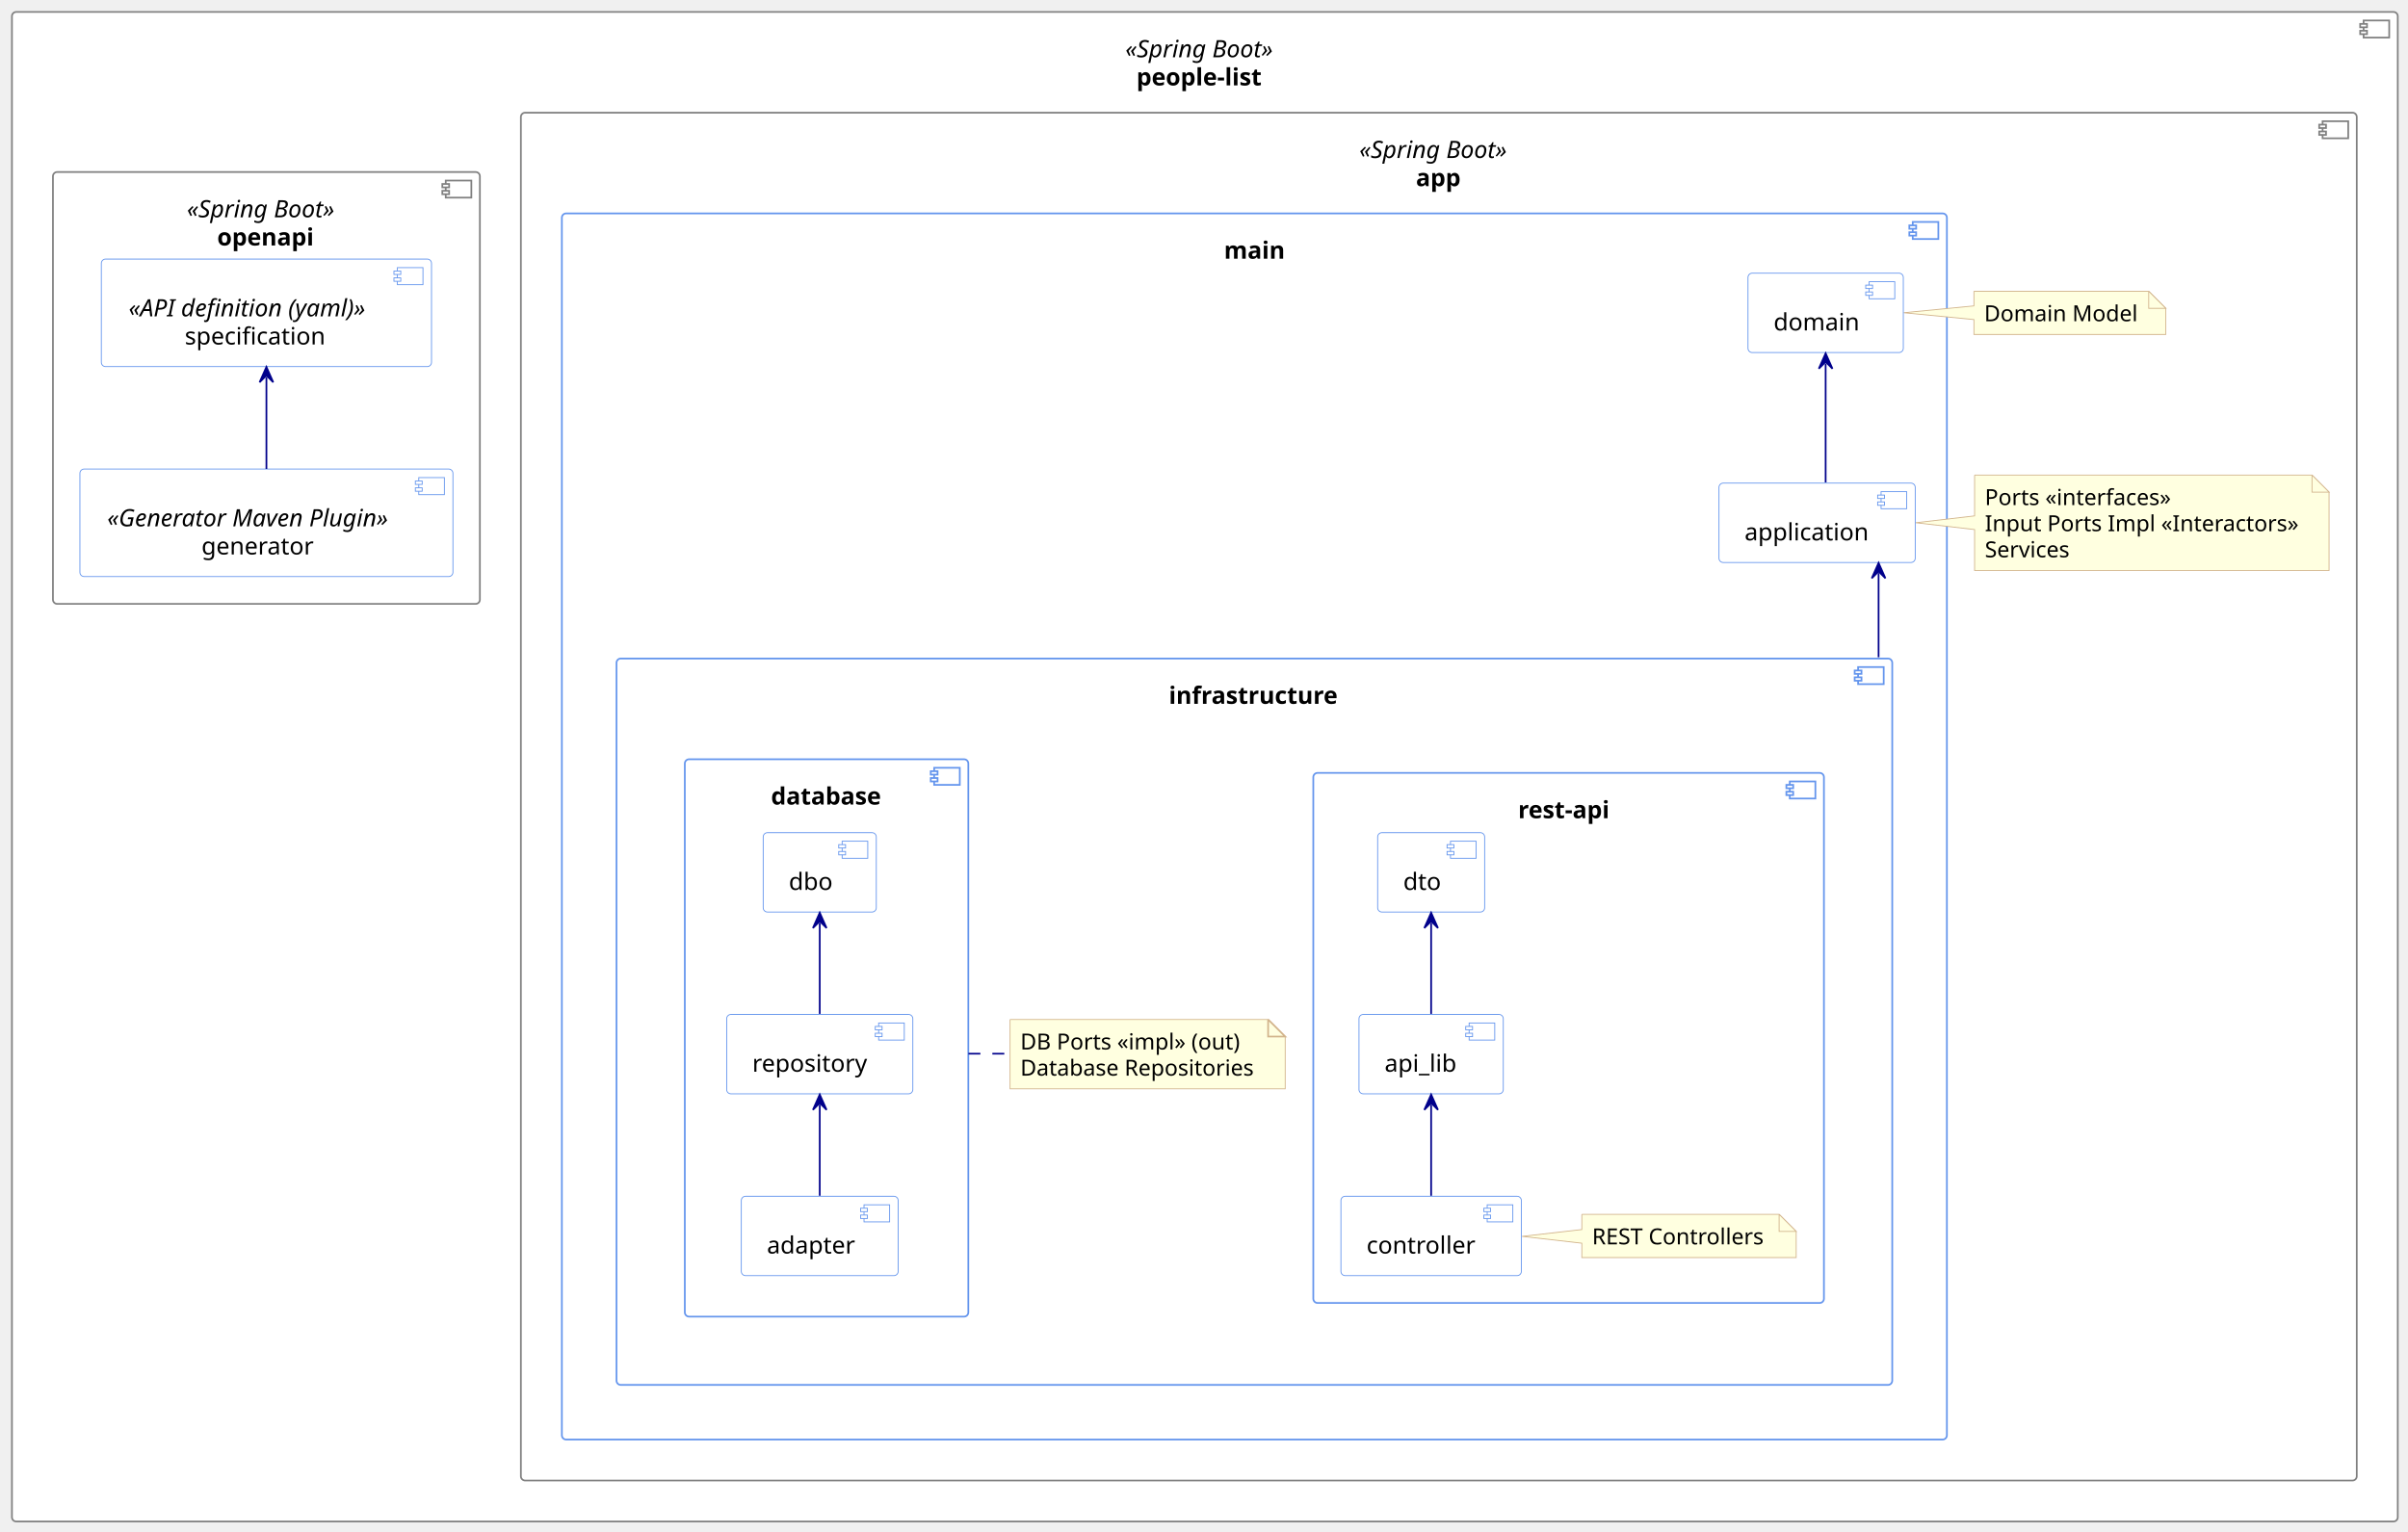
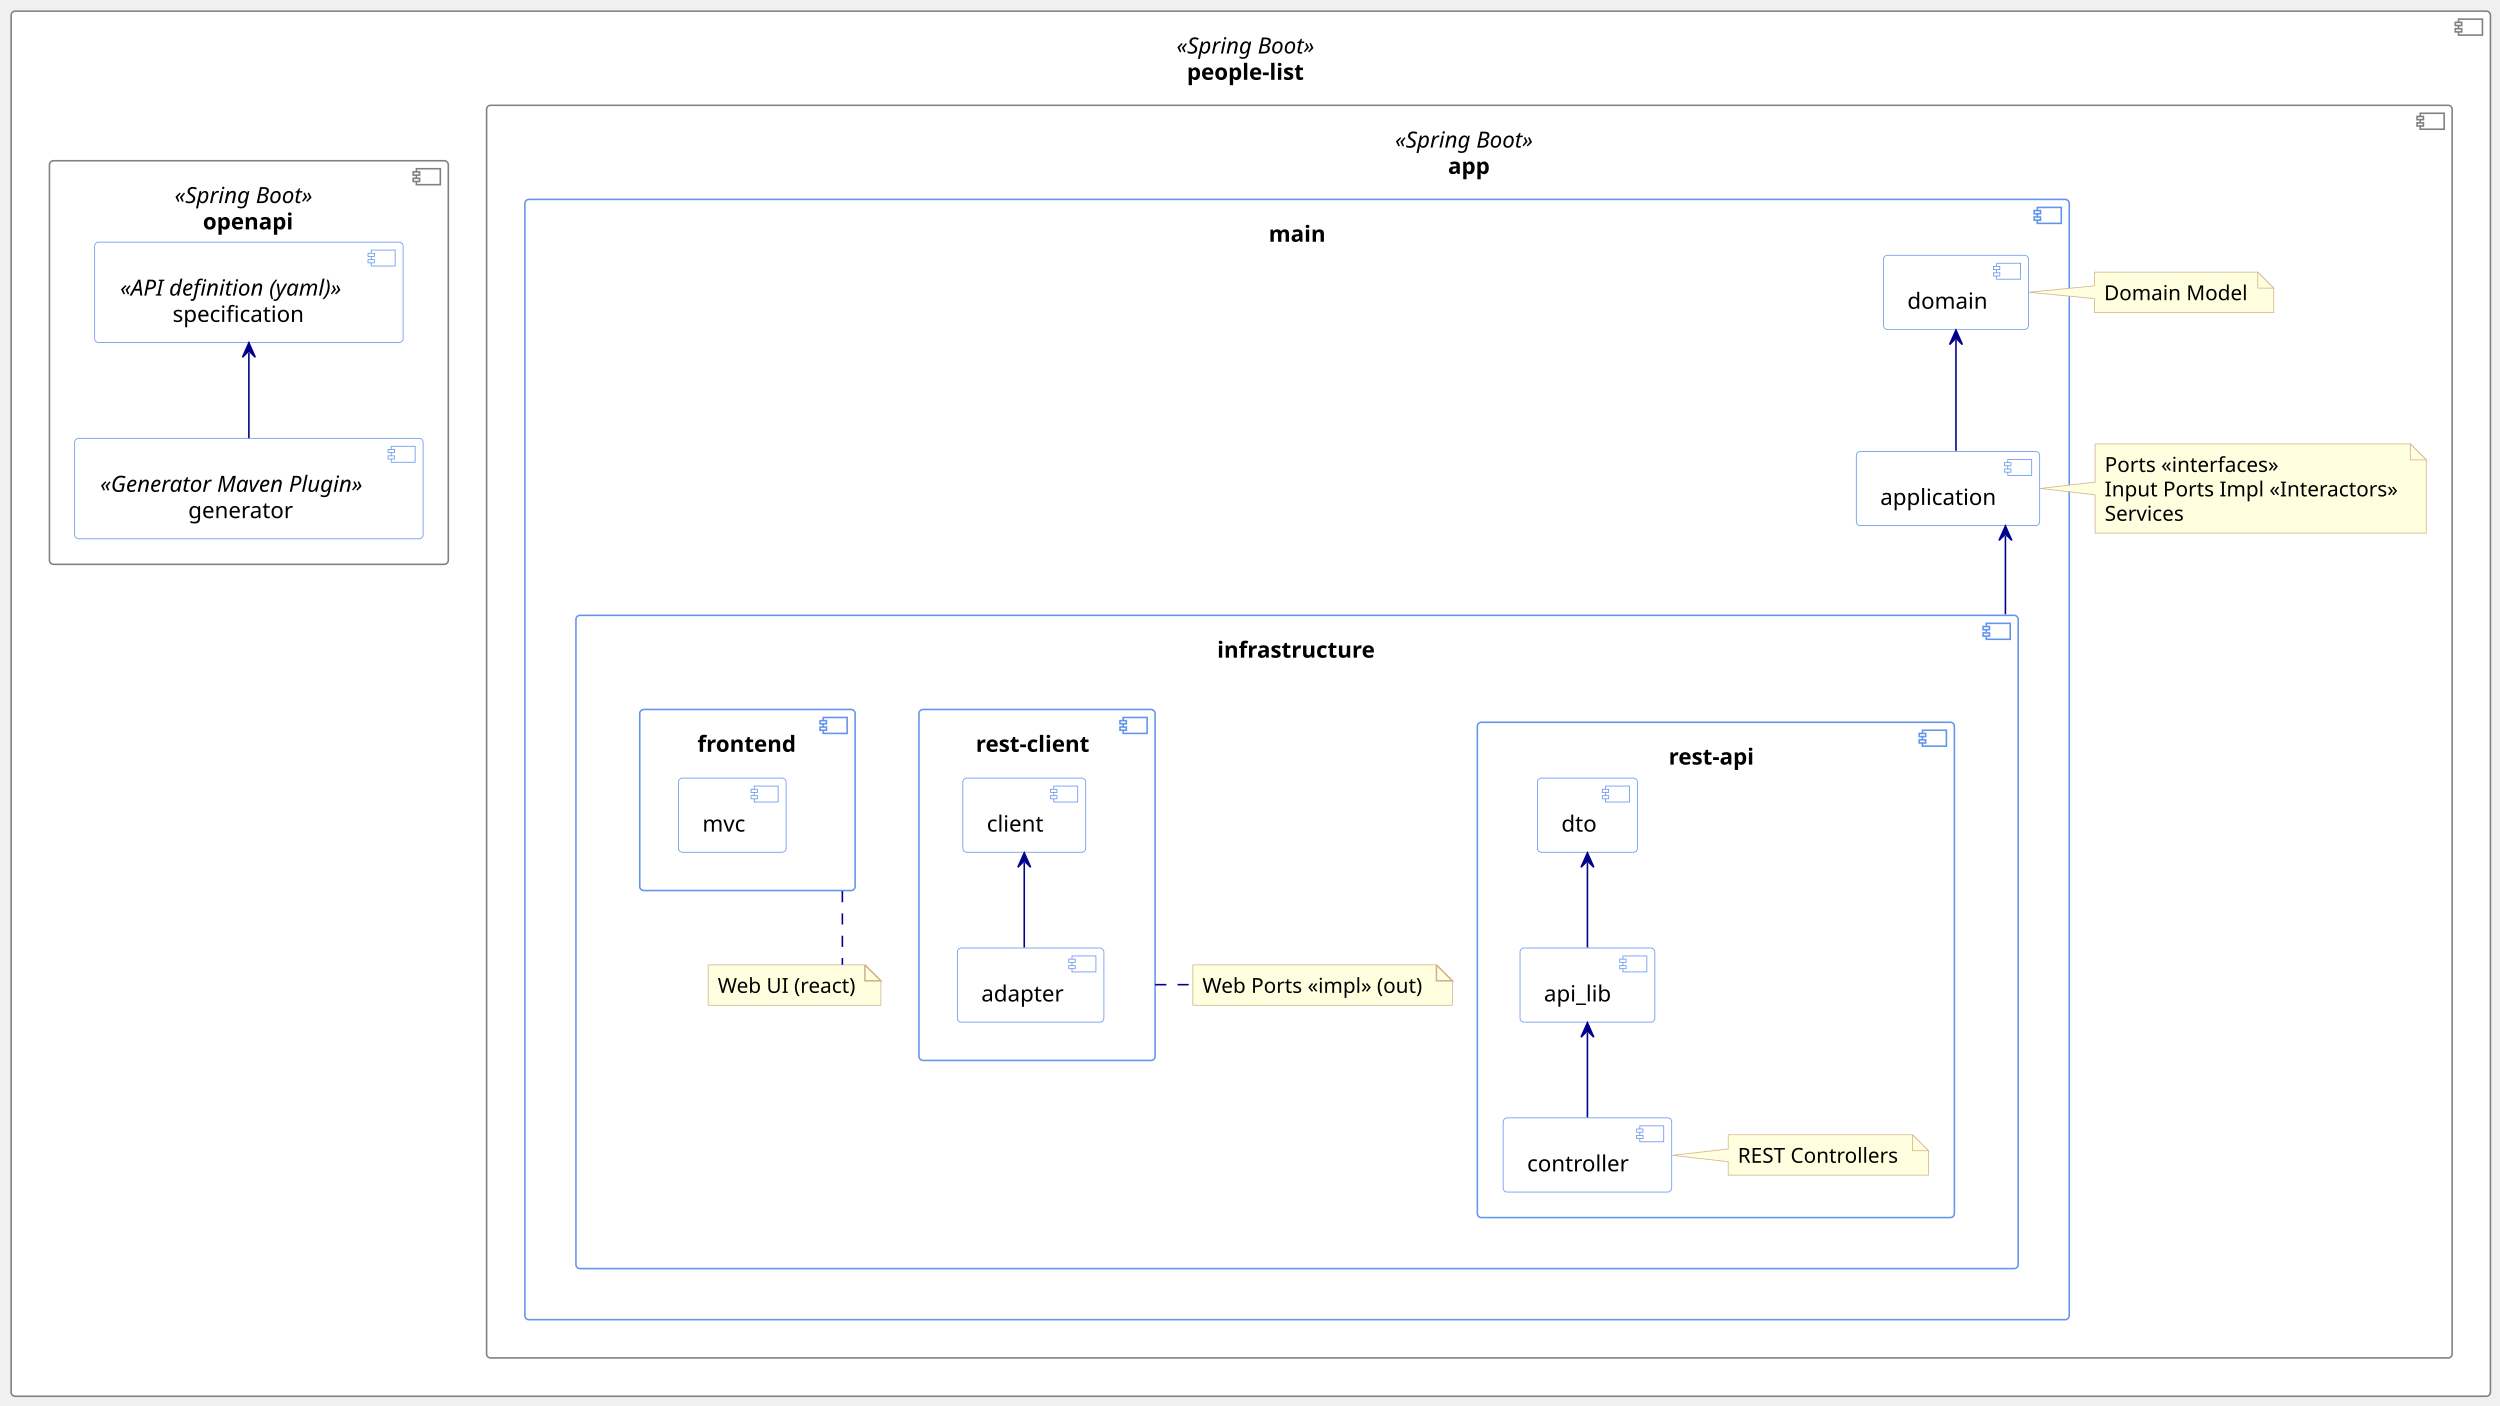
- <svg xmlns="http://www.w3.org/2000/svg" contentStyleType="text/css" data-diagram-type="DESCRIPTION" height="897px" preserveAspectRatio="none" style="width:1410px;height:897px;background:#FFFFFF;" version="1.1" viewBox="0 0 1410 897" width="1410px" zoomAndPan="magnify">
+ <svg xmlns="http://www.w3.org/2000/svg" contentStyleType="text/css" data-diagram-type="DESCRIPTION" height="881px" preserveAspectRatio="none" style="width:1567px;height:881px;background:#FFFFFF;" version="1.1" viewBox="0 0 1567 881" width="1567px" zoomAndPan="magnify">
  <defs />
  <g>
    <g class="cluster" data-entity="people_list" data-source-line="18" data-uid="ent0002" id="cluster_people_list">
-       <rect fill="#FFFFFF" height="884.17" rx="2.5" ry="2.5" style="stroke:#808080;stroke-width:1;" width="1397" x="7" y="7" />
-       <rect fill="#FFFFFF" height="10" style="stroke:#808080;stroke-width:1;" width="15" x="1384" y="12" />
-       <rect fill="#FFFFFF" height="2" style="stroke:#808080;stroke-width:1;" width="4" x="1382" y="14" />
-       <rect fill="#FFFFFF" height="2" style="stroke:#808080;stroke-width:1;" width="4" x="1382" y="18" />
-       <text fill="#000000" font-family="sans-serif" font-size="14" font-style="italic" lengthAdjust="spacing" textLength="93.133" x="658.934" y="33.535">«Spring Boot»</text>
-       <text fill="#000000" font-family="sans-serif" font-size="14" font-weight="bold" lengthAdjust="spacing" textLength="80.09" x="665.455" y="50.023">people-list</text>
+       <rect fill="#FFFFFF" height="868.17" rx="2.5" ry="2.5" style="stroke:#808080;stroke-width:1;" width="1554" x="7" y="7" />
+       <rect fill="#FFFFFF" height="10" style="stroke:#808080;stroke-width:1;" width="15" x="1541" y="12" />
+       <rect fill="#FFFFFF" height="2" style="stroke:#808080;stroke-width:1;" width="4" x="1539" y="14" />
+       <rect fill="#FFFFFF" height="2" style="stroke:#808080;stroke-width:1;" width="4" x="1539" y="18" />
+       <text fill="#000000" font-family="sans-serif" font-size="14" font-style="italic" lengthAdjust="spacing" textLength="93.133" x="737.434" y="33.535">«Spring Boot»</text>
+       <text fill="#000000" font-family="sans-serif" font-size="14" font-weight="bold" lengthAdjust="spacing" textLength="80.09" x="743.955" y="50.023">people-list</text>
    </g>
    <g class="cluster" data-entity="openapi" data-source-line="21" data-uid="ent0003" id="cluster_openapi">
      <rect fill="#FFFFFF" height="252.96" rx="2.5" ry="2.5" style="stroke:#808080;stroke-width:1;" width="250" x="31" y="100.75" />
      <rect fill="#FFFFFF" height="10" style="stroke:#808080;stroke-width:1;" width="15" x="261" y="105.75" />
      <rect fill="#FFFFFF" height="2" style="stroke:#808080;stroke-width:1;" width="4" x="259" y="107.75" />
      <rect fill="#FFFFFF" height="2" style="stroke:#808080;stroke-width:1;" width="4" x="259" y="111.75" />
      <text fill="#000000" font-family="sans-serif" font-size="14" font-style="italic" lengthAdjust="spacing" textLength="93.133" x="109.434" y="127.285">«Spring Boot»</text>
      <text fill="#000000" font-family="sans-serif" font-size="14" font-weight="bold" lengthAdjust="spacing" textLength="57.675" x="127.163" y="143.773">openapi</text>
    </g>
    <g class="cluster" data-entity="app" data-source-line="27" data-uid="ent0008" id="cluster_app">
-       <rect fill="#FFFFFF" height="801.17" rx="2.5" ry="2.5" style="stroke:#808080;stroke-width:1;" width="1075" x="305" y="66" />
-       <rect fill="#FFFFFF" height="10" style="stroke:#808080;stroke-width:1;" width="15" x="1360" y="71" />
-       <rect fill="#FFFFFF" height="2" style="stroke:#808080;stroke-width:1;" width="4" x="1358" y="73" />
-       <rect fill="#FFFFFF" height="2" style="stroke:#808080;stroke-width:1;" width="4" x="1358" y="77" />
-       <text fill="#000000" font-family="sans-serif" font-size="14" font-style="italic" lengthAdjust="spacing" textLength="93.133" x="795.934" y="92.535">«Spring Boot»</text>
-       <text fill="#000000" font-family="sans-serif" font-size="14" font-weight="bold" lengthAdjust="spacing" textLength="26.783" x="829.108" y="109.023">app</text>
+       <rect fill="#FFFFFF" height="785.17" rx="2.5" ry="2.5" style="stroke:#808080;stroke-width:1;" width="1232" x="305" y="66" />
+       <rect fill="#FFFFFF" height="10" style="stroke:#808080;stroke-width:1;" width="15" x="1517" y="71" />
+       <rect fill="#FFFFFF" height="2" style="stroke:#808080;stroke-width:1;" width="4" x="1515" y="73" />
+       <rect fill="#FFFFFF" height="2" style="stroke:#808080;stroke-width:1;" width="4" x="1515" y="77" />
+       <text fill="#000000" font-family="sans-serif" font-size="14" font-style="italic" lengthAdjust="spacing" textLength="93.133" x="874.434" y="92.535">«Spring Boot»</text>
+       <text fill="#000000" font-family="sans-serif" font-size="14" font-weight="bold" lengthAdjust="spacing" textLength="26.783" x="907.608" y="109.023">app</text>
    </g>
    <g class="cluster" data-entity="main" data-source-line="28" data-uid="ent0009" id="cluster_main">
-       <rect fill="#FFFFFF" height="718.17" rx="2.5" ry="2.5" style="stroke:#6495ED;stroke-width:1;" width="811" x="329" y="125" />
-       <rect fill="#FFFFFF" height="10" style="stroke:#6495ED;stroke-width:1;" width="15" x="1120" y="130" />
-       <rect fill="#FFFFFF" height="2" style="stroke:#6495ED;stroke-width:1;" width="4" x="1118" y="132" />
-       <rect fill="#FFFFFF" height="2" style="stroke:#6495ED;stroke-width:1;" width="4" x="1118" y="136" />
-       <text fill="#000000" font-family="sans-serif" font-size="14" font-weight="bold" lengthAdjust="spacing" textLength="35.554" x="716.723" y="151.535">main</text>
+       <rect fill="#FFFFFF" height="702.17" rx="2.5" ry="2.5" style="stroke:#6495ED;stroke-width:1;" width="968" x="329" y="125" />
+       <rect fill="#FFFFFF" height="10" style="stroke:#6495ED;stroke-width:1;" width="15" x="1277" y="130" />
+       <rect fill="#FFFFFF" height="2" style="stroke:#6495ED;stroke-width:1;" width="4" x="1275" y="132" />
+       <rect fill="#FFFFFF" height="2" style="stroke:#6495ED;stroke-width:1;" width="4" x="1275" y="136" />
+       <text fill="#000000" font-family="sans-serif" font-size="14" font-weight="bold" lengthAdjust="spacing" textLength="35.554" x="795.223" y="151.535">main</text>
    </g>
    <g class="cluster" data-entity="infrastructure" data-source-line="31" data-uid="ent0012" id="cluster_infrastructure">
-       <rect fill="#FFFFFF" height="425.46" rx="2.5" ry="2.5" style="stroke:#6495ED;stroke-width:1;" width="747" x="361" y="385.71" />
-       <rect fill="#FFFFFF" height="10" style="stroke:#6495ED;stroke-width:1;" width="15" x="1088" y="390.71" />
-       <rect fill="#FFFFFF" height="2" style="stroke:#6495ED;stroke-width:1;" width="4" x="1086" y="392.71" />
-       <rect fill="#FFFFFF" height="2" style="stroke:#6495ED;stroke-width:1;" width="4" x="1086" y="396.71" />
-       <text fill="#000000" font-family="sans-serif" font-size="14" font-weight="bold" lengthAdjust="spacing" textLength="100.181" x="684.41" y="412.245">infrastructure</text>
+       <rect fill="#FFFFFF" height="409.46" rx="2.5" ry="2.5" style="stroke:#6495ED;stroke-width:1;" width="904" x="361" y="385.71" />
+       <rect fill="#FFFFFF" height="10" style="stroke:#6495ED;stroke-width:1;" width="15" x="1245" y="390.71" />
+       <rect fill="#FFFFFF" height="2" style="stroke:#6495ED;stroke-width:1;" width="4" x="1243" y="392.71" />
+       <rect fill="#FFFFFF" height="2" style="stroke:#6495ED;stroke-width:1;" width="4" x="1243" y="396.71" />
+       <text fill="#000000" font-family="sans-serif" font-size="14" font-weight="bold" lengthAdjust="spacing" textLength="100.181" x="762.91" y="412.245">infrastructure</text>
    </g>
-     <g class="cluster" data-entity="adapterDatabase" data-source-line="32" data-uid="ent0013" id="cluster_adapterDatabase">
-       <rect fill="#FFFFFF" height="326.46" rx="2.5" ry="2.5" style="stroke:#6495ED;stroke-width:1;" width="166" x="401" y="444.71" />
-       <rect fill="#FFFFFF" height="10" style="stroke:#6495ED;stroke-width:1;" width="15" x="547" y="449.71" />
-       <rect fill="#FFFFFF" height="2" style="stroke:#6495ED;stroke-width:1;" width="4" x="545" y="451.71" />
-       <rect fill="#FFFFFF" height="2" style="stroke:#6495ED;stroke-width:1;" width="4" x="545" y="455.71" />
-       <text fill="#000000" font-family="sans-serif" font-size="14" font-weight="bold" lengthAdjust="spacing" textLength="65.037" x="451.481" y="471.245">database</text>
+     <g class="cluster" data-entity="frontend" data-source-line="32" data-uid="ent0013" id="cluster_frontend">
+       <rect fill="#FFFFFF" height="113.48" rx="2.5" ry="2.5" style="stroke:#6495ED;stroke-width:1;" width="135" x="401" y="444.71" />
+       <rect fill="#FFFFFF" height="10" style="stroke:#6495ED;stroke-width:1;" width="15" x="516" y="449.71" />
+       <rect fill="#FFFFFF" height="2" style="stroke:#6495ED;stroke-width:1;" width="4" x="514" y="451.71" />
+       <rect fill="#FFFFFF" height="2" style="stroke:#6495ED;stroke-width:1;" width="4" x="514" y="455.71" />
+       <text fill="#000000" font-family="sans-serif" font-size="14" font-weight="bold" lengthAdjust="spacing" textLength="62.651" x="437.174" y="471.245">frontend</text>
    </g>
-     <g class="cluster" data-entity="restApi" data-source-line="43" data-uid="ent0024" id="cluster_restApi">
-       <rect fill="#FFFFFF" height="310.46" rx="2.5" ry="2.5" style="stroke:#6495ED;stroke-width:1;" width="299" x="769" y="452.71" />
-       <rect fill="#FFFFFF" height="10" style="stroke:#6495ED;stroke-width:1;" width="15" x="1048" y="457.71" />
-       <rect fill="#FFFFFF" height="2" style="stroke:#6495ED;stroke-width:1;" width="4" x="1046" y="459.71" />
-       <rect fill="#FFFFFF" height="2" style="stroke:#6495ED;stroke-width:1;" width="4" x="1046" y="463.71" />
-       <text fill="#000000" font-family="sans-serif" font-size="14" font-weight="bold" lengthAdjust="spacing" textLength="59.158" x="888.921" y="479.245">rest-api</text>
+     <g class="cluster" data-entity="adapterRESTClientIdp" data-source-line="39" data-uid="ent0018" id="cluster_adapterRESTClientIdp">
+       <rect fill="#FFFFFF" height="219.97" rx="2.5" ry="2.5" style="stroke:#6495ED;stroke-width:1;" width="148" x="576" y="444.71" />
+       <rect fill="#FFFFFF" height="10" style="stroke:#6495ED;stroke-width:1;" width="15" x="704" y="449.71" />
+       <rect fill="#FFFFFF" height="2" style="stroke:#6495ED;stroke-width:1;" width="4" x="702" y="451.71" />
+       <rect fill="#FFFFFF" height="2" style="stroke:#6495ED;stroke-width:1;" width="4" x="702" y="455.71" />
+       <text fill="#000000" font-family="sans-serif" font-size="14" font-weight="bold" lengthAdjust="spacing" textLength="76.727" x="611.637" y="471.245">rest-client</text>
+     </g>
+     <g class="cluster" data-entity="restApi" data-source-line="48" data-uid="ent0026" id="cluster_restApi">
+       <rect fill="#FFFFFF" height="310.46" rx="2.5" ry="2.5" style="stroke:#6495ED;stroke-width:1;" width="299" x="926" y="452.71" />
+       <rect fill="#FFFFFF" height="10" style="stroke:#6495ED;stroke-width:1;" width="15" x="1205" y="457.71" />
+       <rect fill="#FFFFFF" height="2" style="stroke:#6495ED;stroke-width:1;" width="4" x="1203" y="459.71" />
+       <rect fill="#FFFFFF" height="2" style="stroke:#6495ED;stroke-width:1;" width="4" x="1203" y="463.71" />
+       <text fill="#000000" font-family="sans-serif" font-size="14" font-weight="bold" lengthAdjust="spacing" textLength="59.158" x="1045.921" y="479.245">rest-api</text>
    </g>
    <g class="entity" data-entity="generator" data-source-line="22" data-uid="ent0004" id="entity_generator">
      <rect fill="#FFFFFF" height="62.977" rx="2.5" ry="2.5" style="stroke:#6495ED;stroke-width:0.5;" width="218.422" x="46.79" y="274.73" />
      <rect fill="#FFFFFF" height="10" style="stroke:#6495ED;stroke-width:0.5;" width="15" x="245.212" y="279.73" />
      <rect fill="#FFFFFF" height="2" style="stroke:#6495ED;stroke-width:0.5;" width="4" x="243.212" y="281.73" />
      <rect fill="#FFFFFF" height="2" style="stroke:#6495ED;stroke-width:0.5;" width="4" x="243.212" y="285.73" />
      <text fill="#000000" font-family="sans-serif" font-size="14" font-style="italic" lengthAdjust="spacing" textLength="176.422" x="62.79" y="308.265">«Generator Maven Plugin»</text>
      <text fill="#000000" font-family="sans-serif" font-size="14" lengthAdjust="spacing" textLength="66.042" x="117.98" y="324.753">generator</text>
    </g>
    <g class="entity" data-entity="specification" data-source-line="23" data-uid="ent0005" id="entity_specification">
      <rect fill="#FFFFFF" height="62.977" rx="2.5" ry="2.5" style="stroke:#6495ED;stroke-width:0.5;" width="193.341" x="59.33" y="151.75" />
      <rect fill="#FFFFFF" height="10" style="stroke:#6495ED;stroke-width:0.5;" width="15" x="232.671" y="156.75" />
      <rect fill="#FFFFFF" height="2" style="stroke:#6495ED;stroke-width:0.5;" width="4" x="230.671" y="158.75" />
      <rect fill="#FFFFFF" height="2" style="stroke:#6495ED;stroke-width:0.5;" width="4" x="230.671" y="162.75" />
      <text fill="#000000" font-family="sans-serif" font-size="14" font-style="italic" lengthAdjust="spacing" textLength="151.341" x="75.33" y="185.285">«API definition (yaml)»</text>
      <text fill="#000000" font-family="sans-serif" font-size="14" lengthAdjust="spacing" textLength="85.634" x="108.183" y="201.773">specification</text>
    </g>
-     <g class="entity" data-entity="GMN39" data-source-line="61" data-uid="ent0040" id="entity_GMN39">
-       <path d="M1155.83,170.59 L1155.83,179.17 L1114.64,183.17 L1155.83,187.17 L1155.83,195.9 A0,0 0 0 0 1155.83,195.9 L1268.173,195.9 A0,0 0 0 0 1268.173,195.9 L1268.173,180.59 L1258.173,170.59 L1155.83,170.59 A0,0 0 0 0 1155.83,170.59" fill="#FFFFE0" style="stroke:#D2B48C;stroke-width:0.5;" />
-       <path d="M1258.173,170.59 L1258.173,180.59 L1268.173,180.59 L1258.173,170.59" fill="#FFFFE0" style="stroke:#D2B48C;stroke-width:0.5;" />
-       <text fill="#000000" font-family="sans-serif" font-size="13" lengthAdjust="spacing" textLength="91.343" x="1161.83" y="188.158">Domain Model</text>
+     <g class="entity" data-entity="GMN41" data-source-line="66" data-uid="ent0042" id="entity_GMN41">
+       <path d="M1312.83,170.59 L1312.83,179.17 L1271.64,183.17 L1312.83,187.17 L1312.83,195.9 A0,0 0 0 0 1312.83,195.9 L1425.173,195.9 A0,0 0 0 0 1425.173,195.9 L1425.173,180.59 L1415.173,170.59 L1312.83,170.59 A0,0 0 0 0 1312.83,170.59" fill="#FFFFE0" style="stroke:#D2B48C;stroke-width:0.5;" />
+       <path d="M1415.173,170.59 L1415.173,180.59 L1425.173,180.59 L1415.173,170.59" fill="#FFFFE0" style="stroke:#D2B48C;stroke-width:0.5;" />
+       <text fill="#000000" font-family="sans-serif" font-size="13" lengthAdjust="spacing" textLength="91.343" x="1318.83" y="188.158">Domain Model</text>
    </g>
-     <g class="entity" data-entity="GMN42" data-source-line="65" data-uid="ent0043" id="entity_GMN42">
-       <path d="M1156.22,278.25 L1156.22,302.17 L1121.75,306.17 L1156.22,310.17 L1156.22,334.182 A0,0 0 0 0 1156.22,334.182 L1363.778,334.182 A0,0 0 0 0 1363.778,334.182 L1363.778,288.25 L1353.778,278.25 L1156.22,278.25 A0,0 0 0 0 1156.22,278.25" fill="#FFFFE0" style="stroke:#D2B48C;stroke-width:0.5;" />
-       <path d="M1353.778,278.25 L1353.778,288.25 L1363.778,288.25 L1353.778,278.25" fill="#FFFFE0" style="stroke:#D2B48C;stroke-width:0.5;" />
-       <text fill="#000000" font-family="sans-serif" font-size="13" lengthAdjust="spacing" textLength="111.452" x="1162.22" y="295.818">Ports «interfaces»</text>
-       <text fill="#000000" font-family="sans-serif" font-size="13" lengthAdjust="spacing" textLength="186.558" x="1162.22" y="311.129">Input Ports Impl «Interactors»</text>
-       <text fill="#000000" font-family="sans-serif" font-size="13" lengthAdjust="spacing" textLength="50.578" x="1162.22" y="326.44">Services</text>
+     <g class="entity" data-entity="GMN44" data-source-line="70" data-uid="ent0045" id="entity_GMN44">
+       <path d="M1313.22,278.25 L1313.22,302.17 L1278.75,306.17 L1313.22,310.17 L1313.22,334.182 A0,0 0 0 0 1313.22,334.182 L1520.778,334.182 A0,0 0 0 0 1520.778,334.182 L1520.778,288.25 L1510.778,278.25 L1313.22,278.25 A0,0 0 0 0 1313.22,278.25" fill="#FFFFE0" style="stroke:#D2B48C;stroke-width:0.5;" />
+       <path d="M1510.778,278.25 L1510.778,288.25 L1520.778,288.25 L1510.778,278.25" fill="#FFFFE0" style="stroke:#D2B48C;stroke-width:0.5;" />
+       <text fill="#000000" font-family="sans-serif" font-size="13" lengthAdjust="spacing" textLength="111.452" x="1319.22" y="295.818">Ports «interfaces»</text>
+       <text fill="#000000" font-family="sans-serif" font-size="13" lengthAdjust="spacing" textLength="186.558" x="1319.22" y="311.129">Input Ports Impl «Interactors»</text>
+       <text fill="#000000" font-family="sans-serif" font-size="13" lengthAdjust="spacing" textLength="50.578" x="1319.22" y="326.44">Services</text>
    </g>
    <g class="entity" data-entity="domain" data-source-line="29" data-uid="ent0010" id="entity_domain">
-       <rect fill="#FFFFFF" height="46.488" rx="2.5" ry="2.5" style="stroke:#6495ED;stroke-width:0.5;" width="90.948" x="1023.53" y="160" />
-       <rect fill="#FFFFFF" height="10" style="stroke:#6495ED;stroke-width:0.5;" width="15" x="1094.478" y="165" />
-       <rect fill="#FFFFFF" height="2" style="stroke:#6495ED;stroke-width:0.5;" width="4" x="1092.478" y="167" />
-       <rect fill="#FFFFFF" height="2" style="stroke:#6495ED;stroke-width:0.5;" width="4" x="1092.478" y="171" />
-       <text fill="#000000" font-family="sans-serif" font-size="14" lengthAdjust="spacing" textLength="50.948" x="1038.53" y="193.535">domain</text>
+       <rect fill="#FFFFFF" height="46.488" rx="2.5" ry="2.5" style="stroke:#6495ED;stroke-width:0.5;" width="90.948" x="1180.53" y="160" />
+       <rect fill="#FFFFFF" height="10" style="stroke:#6495ED;stroke-width:0.5;" width="15" x="1251.478" y="165" />
+       <rect fill="#FFFFFF" height="2" style="stroke:#6495ED;stroke-width:0.5;" width="4" x="1249.478" y="167" />
+       <rect fill="#FFFFFF" height="2" style="stroke:#6495ED;stroke-width:0.5;" width="4" x="1249.478" y="171" />
+       <text fill="#000000" font-family="sans-serif" font-size="14" lengthAdjust="spacing" textLength="50.948" x="1195.53" y="193.535">domain</text>
    </g>
    <g class="entity" data-entity="application" data-source-line="30" data-uid="ent0011" id="entity_application">
-       <rect fill="#FFFFFF" height="46.488" rx="2.5" ry="2.5" style="stroke:#6495ED;stroke-width:0.5;" width="114.922" x="1006.54" y="282.97" />
-       <rect fill="#FFFFFF" height="10" style="stroke:#6495ED;stroke-width:0.5;" width="15" x="1101.462" y="287.97" />
-       <rect fill="#FFFFFF" height="2" style="stroke:#6495ED;stroke-width:0.5;" width="4" x="1099.462" y="289.97" />
-       <rect fill="#FFFFFF" height="2" style="stroke:#6495ED;stroke-width:0.5;" width="4" x="1099.462" y="293.97" />
-       <text fill="#000000" font-family="sans-serif" font-size="14" lengthAdjust="spacing" textLength="74.922" x="1021.54" y="316.505">application</text>
+       <rect fill="#FFFFFF" height="46.488" rx="2.5" ry="2.5" style="stroke:#6495ED;stroke-width:0.5;" width="114.922" x="1163.54" y="282.97" />
+       <rect fill="#FFFFFF" height="10" style="stroke:#6495ED;stroke-width:0.5;" width="15" x="1258.462" y="287.97" />
+       <rect fill="#FFFFFF" height="2" style="stroke:#6495ED;stroke-width:0.5;" width="4" x="1256.462" y="289.97" />
+       <rect fill="#FFFFFF" height="2" style="stroke:#6495ED;stroke-width:0.5;" width="4" x="1256.462" y="293.97" />
+       <text fill="#000000" font-family="sans-serif" font-size="14" lengthAdjust="spacing" textLength="74.922" x="1178.54" y="316.505">application</text>
    </g>
-     <g class="entity" data-entity="GMN21" data-source-line="40" data-uid="ent0022" id="entity_GMN21">
-       <path d="M591.44,597.13 L591.44,637.751 L752.552,637.751 L752.552,607.13 L742.552,597.13 L591.44,597.13" fill="#FFFFE0" style="stroke:#D2B48C;stroke-width:0.5;" />
-       <path d="M742.552,597.13 L742.552,607.13 L752.552,607.13 L742.552,597.13" fill="#FFFFE0" style="stroke:#D2B48C;stroke-width:1;" />
-       <text fill="#000000" font-family="sans-serif" font-size="13" lengthAdjust="spacing" textLength="132.361" x="597.44" y="614.698">DB Ports «impl» (out)</text>
-       <text fill="#000000" font-family="sans-serif" font-size="13" lengthAdjust="spacing" textLength="140.112" x="597.44" y="630.009">Database Repositories</text>
+     <g class="entity" data-entity="GMN15" data-source-line="36" data-uid="ent0016" id="entity_GMN15">
+       <path d="M443.88,604.78 L443.88,630.091 L552.122,630.091 L552.122,614.78 L542.122,604.78 L443.88,604.78" fill="#FFFFE0" style="stroke:#D2B48C;stroke-width:0.5;" />
+       <path d="M542.122,604.78 L542.122,614.78 L552.122,614.78 L542.122,604.78" fill="#FFFFE0" style="stroke:#D2B48C;stroke-width:1;" />
+       <text fill="#000000" font-family="sans-serif" font-size="13" lengthAdjust="spacing" textLength="87.242" x="449.88" y="622.348">Web UI (react)</text>
    </g>
-     <g class="entity" data-entity="dbo" data-source-line="33" data-uid="ent0014" id="entity_dbo">
-       <rect fill="#FFFFFF" height="46.488" rx="2.5" ry="2.5" style="stroke:#6495ED;stroke-width:0.5;" width="66.223" x="446.89" y="487.71" />
-       <rect fill="#FFFFFF" height="10" style="stroke:#6495ED;stroke-width:0.5;" width="15" x="493.113" y="492.71" />
-       <rect fill="#FFFFFF" height="2" style="stroke:#6495ED;stroke-width:0.5;" width="4" x="491.113" y="494.71" />
-       <rect fill="#FFFFFF" height="2" style="stroke:#6495ED;stroke-width:0.5;" width="4" x="491.113" y="498.71" />
-       <text fill="#000000" font-family="sans-serif" font-size="14" lengthAdjust="spacing" textLength="26.223" x="461.89" y="521.245">dbo</text>
+     <g class="entity" data-entity="GMN23" data-source-line="45" data-uid="ent0024" id="entity_GMN23">
+       <path d="M747.65,604.78 L747.65,630.091 L910.342,630.091 L910.342,614.78 L900.342,604.78 L747.65,604.78" fill="#FFFFE0" style="stroke:#D2B48C;stroke-width:0.5;" />
+       <path d="M900.342,604.78 L900.342,614.78 L910.342,614.78 L900.342,604.78" fill="#FFFFE0" style="stroke:#D2B48C;stroke-width:1;" />
+       <text fill="#000000" font-family="sans-serif" font-size="13" lengthAdjust="spacing" textLength="141.692" x="753.65" y="622.348">Web Ports «impl» (out)</text>
    </g>
-     <g class="entity" data-entity="repository" data-source-line="34" data-uid="ent0015" id="entity_repository">
-       <rect fill="#FFFFFF" height="46.488" rx="2.5" ry="2.5" style="stroke:#6495ED;stroke-width:0.5;" width="109.002" x="425.5" y="594.19" />
-       <rect fill="#FFFFFF" height="10" style="stroke:#6495ED;stroke-width:0.5;" width="15" x="514.502" y="599.19" />
-       <rect fill="#FFFFFF" height="2" style="stroke:#6495ED;stroke-width:0.5;" width="4" x="512.502" y="601.19" />
-       <rect fill="#FFFFFF" height="2" style="stroke:#6495ED;stroke-width:0.5;" width="4" x="512.502" y="605.19" />
-       <text fill="#000000" font-family="sans-serif" font-size="14" lengthAdjust="spacing" textLength="69.002" x="440.5" y="627.725">repository</text>
+     <g class="entity" data-entity="mvc" data-source-line="33" data-uid="ent0014" id="entity_mvc">
+       <rect fill="#FFFFFF" height="46.488" rx="2.5" ry="2.5" style="stroke:#6495ED;stroke-width:0.5;" width="67.487" x="425.26" y="487.71" />
+       <rect fill="#FFFFFF" height="10" style="stroke:#6495ED;stroke-width:0.5;" width="15" x="472.747" y="492.71" />
+       <rect fill="#FFFFFF" height="2" style="stroke:#6495ED;stroke-width:0.5;" width="4" x="470.747" y="494.71" />
+       <rect fill="#FFFFFF" height="2" style="stroke:#6495ED;stroke-width:0.5;" width="4" x="470.747" y="498.71" />
+       <text fill="#000000" font-family="sans-serif" font-size="14" lengthAdjust="spacing" textLength="27.487" x="440.26" y="521.245">mvc</text>
    </g>
-     <g class="entity" data-entity="adapter" data-source-line="35" data-uid="ent0016" id="entity_adapter">
-       <rect fill="#FFFFFF" height="46.488" rx="2.5" ry="2.5" style="stroke:#6495ED;stroke-width:0.5;" width="91.851" x="434.07" y="700.68" />
-       <rect fill="#FFFFFF" height="10" style="stroke:#6495ED;stroke-width:0.5;" width="15" x="505.921" y="705.68" />
-       <rect fill="#FFFFFF" height="2" style="stroke:#6495ED;stroke-width:0.5;" width="4" x="503.921" y="707.68" />
-       <rect fill="#FFFFFF" height="2" style="stroke:#6495ED;stroke-width:0.5;" width="4" x="503.921" y="711.68" />
-       <text fill="#000000" font-family="sans-serif" font-size="14" lengthAdjust="spacing" textLength="51.851" x="449.07" y="734.215">adapter</text>
+     <g class="entity" data-entity="adapter" data-source-line="40" data-uid="ent0019" id="entity_adapter">
+       <rect fill="#FFFFFF" height="46.488" rx="2.5" ry="2.5" style="stroke:#6495ED;stroke-width:0.5;" width="91.851" x="600.07" y="594.19" />
+       <rect fill="#FFFFFF" height="10" style="stroke:#6495ED;stroke-width:0.5;" width="15" x="671.921" y="599.19" />
+       <rect fill="#FFFFFF" height="2" style="stroke:#6495ED;stroke-width:0.5;" width="4" x="669.921" y="601.19" />
+       <rect fill="#FFFFFF" height="2" style="stroke:#6495ED;stroke-width:0.5;" width="4" x="669.921" y="605.19" />
+       <text fill="#000000" font-family="sans-serif" font-size="14" lengthAdjust="spacing" textLength="51.851" x="615.07" y="627.725">adapter</text>
    </g>
-     <g class="entity" data-entity="api_lib" data-source-line="44" data-uid="ent0025" id="entity_api_lib">
-       <rect fill="#FFFFFF" height="46.488" rx="2.5" ry="2.5" style="stroke:#6495ED;stroke-width:0.5;" width="84.495" x="795.75" y="594.19" />
-       <rect fill="#FFFFFF" height="10" style="stroke:#6495ED;stroke-width:0.5;" width="15" x="860.245" y="599.19" />
-       <rect fill="#FFFFFF" height="2" style="stroke:#6495ED;stroke-width:0.5;" width="4" x="858.245" y="601.19" />
-       <rect fill="#FFFFFF" height="2" style="stroke:#6495ED;stroke-width:0.5;" width="4" x="858.245" y="605.19" />
-       <text fill="#000000" font-family="sans-serif" font-size="14" lengthAdjust="spacing" textLength="44.495" x="810.75" y="627.725">api_lib</text>
+     <g class="entity" data-entity="client" data-source-line="41" data-uid="ent0020" id="entity_client">
+       <rect fill="#FFFFFF" height="46.488" rx="2.5" ry="2.5" style="stroke:#6495ED;stroke-width:0.5;" width="76.989" x="603.51" y="487.71" />
+       <rect fill="#FFFFFF" height="10" style="stroke:#6495ED;stroke-width:0.5;" width="15" x="660.499" y="492.71" />
+       <rect fill="#FFFFFF" height="2" style="stroke:#6495ED;stroke-width:0.5;" width="4" x="658.499" y="494.71" />
+       <rect fill="#FFFFFF" height="2" style="stroke:#6495ED;stroke-width:0.5;" width="4" x="658.499" y="498.71" />
+       <text fill="#000000" font-family="sans-serif" font-size="14" lengthAdjust="spacing" textLength="36.989" x="618.51" y="521.245">client</text>
    </g>
-     <g class="entity" data-entity="restApiDto" data-source-line="45" data-uid="ent0026" id="entity_restApiDto">
-       <rect fill="#FFFFFF" height="46.488" rx="2.5" ry="2.5" style="stroke:#6495ED;stroke-width:0.5;" width="62.648" x="806.68" y="487.71" />
-       <rect fill="#FFFFFF" height="10" style="stroke:#6495ED;stroke-width:0.5;" width="15" x="849.327" y="492.71" />
-       <rect fill="#FFFFFF" height="2" style="stroke:#6495ED;stroke-width:0.5;" width="4" x="847.327" y="494.71" />
-       <rect fill="#FFFFFF" height="2" style="stroke:#6495ED;stroke-width:0.5;" width="4" x="847.327" y="498.71" />
-       <text fill="#000000" font-family="sans-serif" font-size="14" lengthAdjust="spacing" textLength="22.648" x="821.68" y="521.245">dto</text>
+     <g class="entity" data-entity="api_lib" data-source-line="49" data-uid="ent0027" id="entity_api_lib">
+       <rect fill="#FFFFFF" height="46.488" rx="2.5" ry="2.5" style="stroke:#6495ED;stroke-width:0.5;" width="84.495" x="952.75" y="594.19" />
+       <rect fill="#FFFFFF" height="10" style="stroke:#6495ED;stroke-width:0.5;" width="15" x="1017.245" y="599.19" />
+       <rect fill="#FFFFFF" height="2" style="stroke:#6495ED;stroke-width:0.5;" width="4" x="1015.245" y="601.19" />
+       <rect fill="#FFFFFF" height="2" style="stroke:#6495ED;stroke-width:0.5;" width="4" x="1015.245" y="605.19" />
+       <text fill="#000000" font-family="sans-serif" font-size="14" lengthAdjust="spacing" textLength="44.495" x="967.75" y="627.725">api_lib</text>
    </g>
-     <g class="entity" data-entity="controller" data-source-line="46" data-uid="ent0027" id="entity_controller">
-       <rect fill="#FFFFFF" height="46.488" rx="2.5" ry="2.5" style="stroke:#6495ED;stroke-width:0.5;" width="105.645" x="785.18" y="700.68" />
-       <rect fill="#FFFFFF" height="10" style="stroke:#6495ED;stroke-width:0.5;" width="15" x="870.826" y="705.68" />
-       <rect fill="#FFFFFF" height="2" style="stroke:#6495ED;stroke-width:0.5;" width="4" x="868.826" y="707.68" />
-       <rect fill="#FFFFFF" height="2" style="stroke:#6495ED;stroke-width:0.5;" width="4" x="868.826" y="711.68" />
-       <text fill="#000000" font-family="sans-serif" font-size="14" lengthAdjust="spacing" textLength="65.645" x="800.18" y="734.215">controller</text>
+     <g class="entity" data-entity="restApiDto" data-source-line="50" data-uid="ent0028" id="entity_restApiDto">
+       <rect fill="#FFFFFF" height="46.488" rx="2.5" ry="2.5" style="stroke:#6495ED;stroke-width:0.5;" width="62.648" x="963.68" y="487.71" />
+       <rect fill="#FFFFFF" height="10" style="stroke:#6495ED;stroke-width:0.5;" width="15" x="1006.327" y="492.71" />
+       <rect fill="#FFFFFF" height="2" style="stroke:#6495ED;stroke-width:0.5;" width="4" x="1004.327" y="494.71" />
+       <rect fill="#FFFFFF" height="2" style="stroke:#6495ED;stroke-width:0.5;" width="4" x="1004.327" y="498.71" />
+       <text fill="#000000" font-family="sans-serif" font-size="14" lengthAdjust="spacing" textLength="22.648" x="978.68" y="521.245">dto</text>
    </g>
-     <g class="entity" data-entity="GMN32" data-source-line="50" data-uid="ent0033" id="entity_GMN32">
-       <path d="M926.24,711.27 L926.24,720.17 L891.24,724.17 L926.24,728.17 L926.24,736.581 A0,0 0 0 0 926.24,736.581 L1051.761,736.581 A0,0 0 0 0 1051.761,736.581 L1051.761,721.27 L1041.761,711.27 L926.24,711.27 A0,0 0 0 0 926.24,711.27" fill="#FFFFE0" style="stroke:#D2B48C;stroke-width:0.5;" />
-       <path d="M1041.761,711.27 L1041.761,721.27 L1051.761,721.27 L1041.761,711.27" fill="#FFFFE0" style="stroke:#D2B48C;stroke-width:0.5;" />
-       <text fill="#000000" font-family="sans-serif" font-size="13" lengthAdjust="spacing" textLength="104.52" x="932.24" y="728.838">REST Controllers</text>
+     <g class="entity" data-entity="controller" data-source-line="51" data-uid="ent0029" id="entity_controller">
+       <rect fill="#FFFFFF" height="46.488" rx="2.5" ry="2.5" style="stroke:#6495ED;stroke-width:0.5;" width="105.645" x="942.18" y="700.68" />
+       <rect fill="#FFFFFF" height="10" style="stroke:#6495ED;stroke-width:0.5;" width="15" x="1027.825" y="705.68" />
+       <rect fill="#FFFFFF" height="2" style="stroke:#6495ED;stroke-width:0.5;" width="4" x="1025.825" y="707.68" />
+       <rect fill="#FFFFFF" height="2" style="stroke:#6495ED;stroke-width:0.5;" width="4" x="1025.825" y="711.68" />
+       <text fill="#000000" font-family="sans-serif" font-size="14" lengthAdjust="spacing" textLength="65.645" x="957.18" y="734.215">controller</text>
+     </g>
+     <g class="entity" data-entity="GMN34" data-source-line="55" data-uid="ent0035" id="entity_GMN34">
+       <path d="M1083.24,711.27 L1083.24,720.17 L1048.24,724.17 L1083.24,728.17 L1083.24,736.581 A0,0 0 0 0 1083.24,736.581 L1208.761,736.581 A0,0 0 0 0 1208.761,736.581 L1208.761,721.27 L1198.761,711.27 L1083.24,711.27 A0,0 0 0 0 1083.24,711.27" fill="#FFFFE0" style="stroke:#D2B48C;stroke-width:0.5;" />
+       <path d="M1198.761,711.27 L1198.761,721.27 L1208.761,721.27 L1198.761,711.27" fill="#FFFFE0" style="stroke:#D2B48C;stroke-width:0.5;" />
+       <text fill="#000000" font-family="sans-serif" font-size="13" lengthAdjust="spacing" textLength="104.52" x="1089.24" y="728.838">REST Controllers</text>
    </g>
    <g class="link" data-entity-1="specification" data-entity-2="generator" data-source-line="24" data-uid="lnk7" id="link_specification_generator">
      <path d="M156,220.91 C156,239.27 156,256.31 156,274.65" fill="none" id="specification-backto-generator" style="stroke:#00008B;stroke-width:1;" />
      <polygon fill="#00008B" points="156,214.91,152,223.91,156,219.91,160,223.91,156,214.91" style="stroke:#00008B;stroke-width:1;" />
    </g>
-     <g class="link" data-entity-1="dbo" data-entity-2="repository" data-source-line="36" data-uid="lnk18" id="link_dbo_repository">
-       <path d="M480,540.58 C480,558.23 480,576.24 480,593.87" fill="none" id="dbo-backto-repository" style="stroke:#00008B;stroke-width:1;" />
-       <polygon fill="#00008B" points="480,534.58,476,543.58,480,539.58,484,543.58,480,534.58" style="stroke:#00008B;stroke-width:1;" />
+     <g class="link" data-entity-1="frontend" data-entity-2="GMN15" data-source-line="36" data-uid="lnk17" id="link_frontend_GMN15">
+       <path d="M528,558.518 C528,558.671 528,558.823 528,558.976 C528,559.281 528,559.587 528,559.893 C528,560.504 528,561.117 528,561.729 C528,562.955 528,564.182 528,565.409 C528,570.314 528,575.206 528,579.918 C528,589.341 528,598.043 528,604.69" fill="none" id="frontend-GMN15" style="stroke:#00008B;stroke-width:1;stroke-dasharray:7,7;" />
    </g>
-     <g class="link" data-entity-1="repository" data-entity-2="adapter" data-source-line="37" data-uid="lnk20" id="link_repository_adapter">
-       <path d="M480,647.07 C480,664.72 480,682.73 480,700.36" fill="none" id="repository-backto-adapter" style="stroke:#00008B;stroke-width:1;" />
-       <polygon fill="#00008B" points="480,641.07,476,650.07,480,646.07,484,650.07,480,641.07" style="stroke:#00008B;stroke-width:1;" />
+     <g class="link" data-entity-1="client" data-entity-2="adapter" data-source-line="42" data-uid="lnk22" id="link_client_adapter">
+       <path d="M642,540.58 C642,558.23 642,576.24 642,593.87" fill="none" id="client-backto-adapter" style="stroke:#00008B;stroke-width:1;" />
+       <polygon fill="#00008B" points="642,534.58,638,543.58,642,539.58,646,543.58,642,534.58" style="stroke:#00008B;stroke-width:1;" />
    </g>
-     <g class="link" data-entity-1="adapterDatabase" data-entity-2="GMN21" data-source-line="40" data-uid="lnk23" id="link_adapterDatabase_GMN21">
-       <path d="M567.068,617.17 C567.111,617.17 567.154,617.17 567.196,617.17 C567.538,617.17 567.889,617.17 568.249,617.17 C574.005,617.17 582.025,617.17 591.08,617.17" fill="none" id="adapterDatabase-GMN21" style="stroke:#00008B;stroke-width:1;stroke-dasharray:7,7;" />
+     <g class="link" data-entity-1="adapterRESTClientIdp" data-entity-2="GMN23" data-source-line="45" data-uid="lnk25" id="link_adapterRESTClientIdp_GMN23">
+       <path d="M724.064,617.17 C724.105,617.17 724.147,617.17 724.189,617.17 C724.273,617.17 724.358,617.17 724.443,617.17 C724.613,617.17 724.785,617.17 724.96,617.17 C730.545,617.17 738.34,617.17 747.18,617.17" fill="none" id="adapterRESTClientIdp-GMN23" style="stroke:#00008B;stroke-width:1;stroke-dasharray:7,7;" />
    </g>
-     <g class="link" data-entity-1="restApiDto" data-entity-2="api_lib" data-source-line="47" data-uid="lnk29" id="link_restApiDto_api_lib">
-       <path d="M838,540.58 C838,558.23 838,576.24 838,593.87" fill="none" id="restApiDto-backto-api_lib" style="stroke:#00008B;stroke-width:1;" />
-       <polygon fill="#00008B" points="838,534.58,834,543.58,838,539.58,842,543.58,838,534.58" style="stroke:#00008B;stroke-width:1;" />
+     <g class="link" data-entity-1="restApiDto" data-entity-2="api_lib" data-source-line="52" data-uid="lnk31" id="link_restApiDto_api_lib">
+       <path d="M995,540.58 C995,558.23 995,576.24 995,593.87" fill="none" id="restApiDto-backto-api_lib" style="stroke:#00008B;stroke-width:1;" />
+       <polygon fill="#00008B" points="995,534.58,991,543.58,995,539.58,999,543.58,995,534.58" style="stroke:#00008B;stroke-width:1;" />
    </g>
-     <g class="link" data-entity-1="api_lib" data-entity-2="controller" data-source-line="48" data-uid="lnk31" id="link_api_lib_controller">
-       <path d="M838,647.07 C838,664.72 838,682.73 838,700.36" fill="none" id="api_lib-backto-controller" style="stroke:#00008B;stroke-width:1;" />
-       <polygon fill="#00008B" points="838,641.07,834,650.07,838,646.07,842,650.07,838,641.07" style="stroke:#00008B;stroke-width:1;" />
+     <g class="link" data-entity-1="api_lib" data-entity-2="controller" data-source-line="53" data-uid="lnk33" id="link_api_lib_controller">
+       <path d="M995,647.07 C995,664.72 995,682.73 995,700.36" fill="none" id="api_lib-backto-controller" style="stroke:#00008B;stroke-width:1;" />
+       <polygon fill="#00008B" points="995,641.07,991,650.07,995,646.07,999,650.07,995,641.07" style="stroke:#00008B;stroke-width:1;" />
    </g>
-     <g class="link" data-entity-1="domain" data-entity-2="application" data-source-line="56" data-uid="lnk36" id="link_domain_application">
-       <path d="M1069,212.95 C1069,234.73 1069,260.83 1069,282.58" fill="none" id="domain-backto-application" style="stroke:#00008B;stroke-width:1;" />
-       <polygon fill="#00008B" points="1069,206.95,1065,215.95,1069,211.95,1073,215.95,1069,206.95" style="stroke:#00008B;stroke-width:1;" />
+     <g class="link" data-entity-1="domain" data-entity-2="application" data-source-line="61" data-uid="lnk38" id="link_domain_application">
+       <path d="M1226,212.95 C1226,234.73 1226,260.83 1226,282.58" fill="none" id="domain-backto-application" style="stroke:#00008B;stroke-width:1;" />
+       <polygon fill="#00008B" points="1226,206.95,1222,215.95,1226,211.95,1230,215.95,1226,206.95" style="stroke:#00008B;stroke-width:1;" />
    </g>
-     <g class="link" data-entity-1="application" data-entity-2="infrastructure" data-source-line="57" data-uid="lnk38" id="link_application_infrastructure">
-       <path d="M1100,335.7 C1100,348.515 1100,359.514 1100,377.975 C1100,380.283 1100,382.613 1100,384.961" fill="none" id="application-backto-infrastructure" style="stroke:#00008B;stroke-width:1;" />
-       <polygon fill="#00008B" points="1100,329.7,1096,338.7,1100,334.7,1104,338.7,1100,329.7" style="stroke:#00008B;stroke-width:1;" />
+     <g class="link" data-entity-1="application" data-entity-2="infrastructure" data-source-line="62" data-uid="lnk40" id="link_application_infrastructure">
+       <path d="M1257,335.7 C1257,348.515 1257,359.514 1257,377.975 C1257,380.283 1257,382.613 1257,384.961" fill="none" id="application-backto-infrastructure" style="stroke:#00008B;stroke-width:1;" />
+       <polygon fill="#00008B" points="1257,329.7,1253,338.7,1257,334.7,1261,338.7,1257,329.7" style="stroke:#00008B;stroke-width:1;" />
    </g>
  </g>
</svg>
